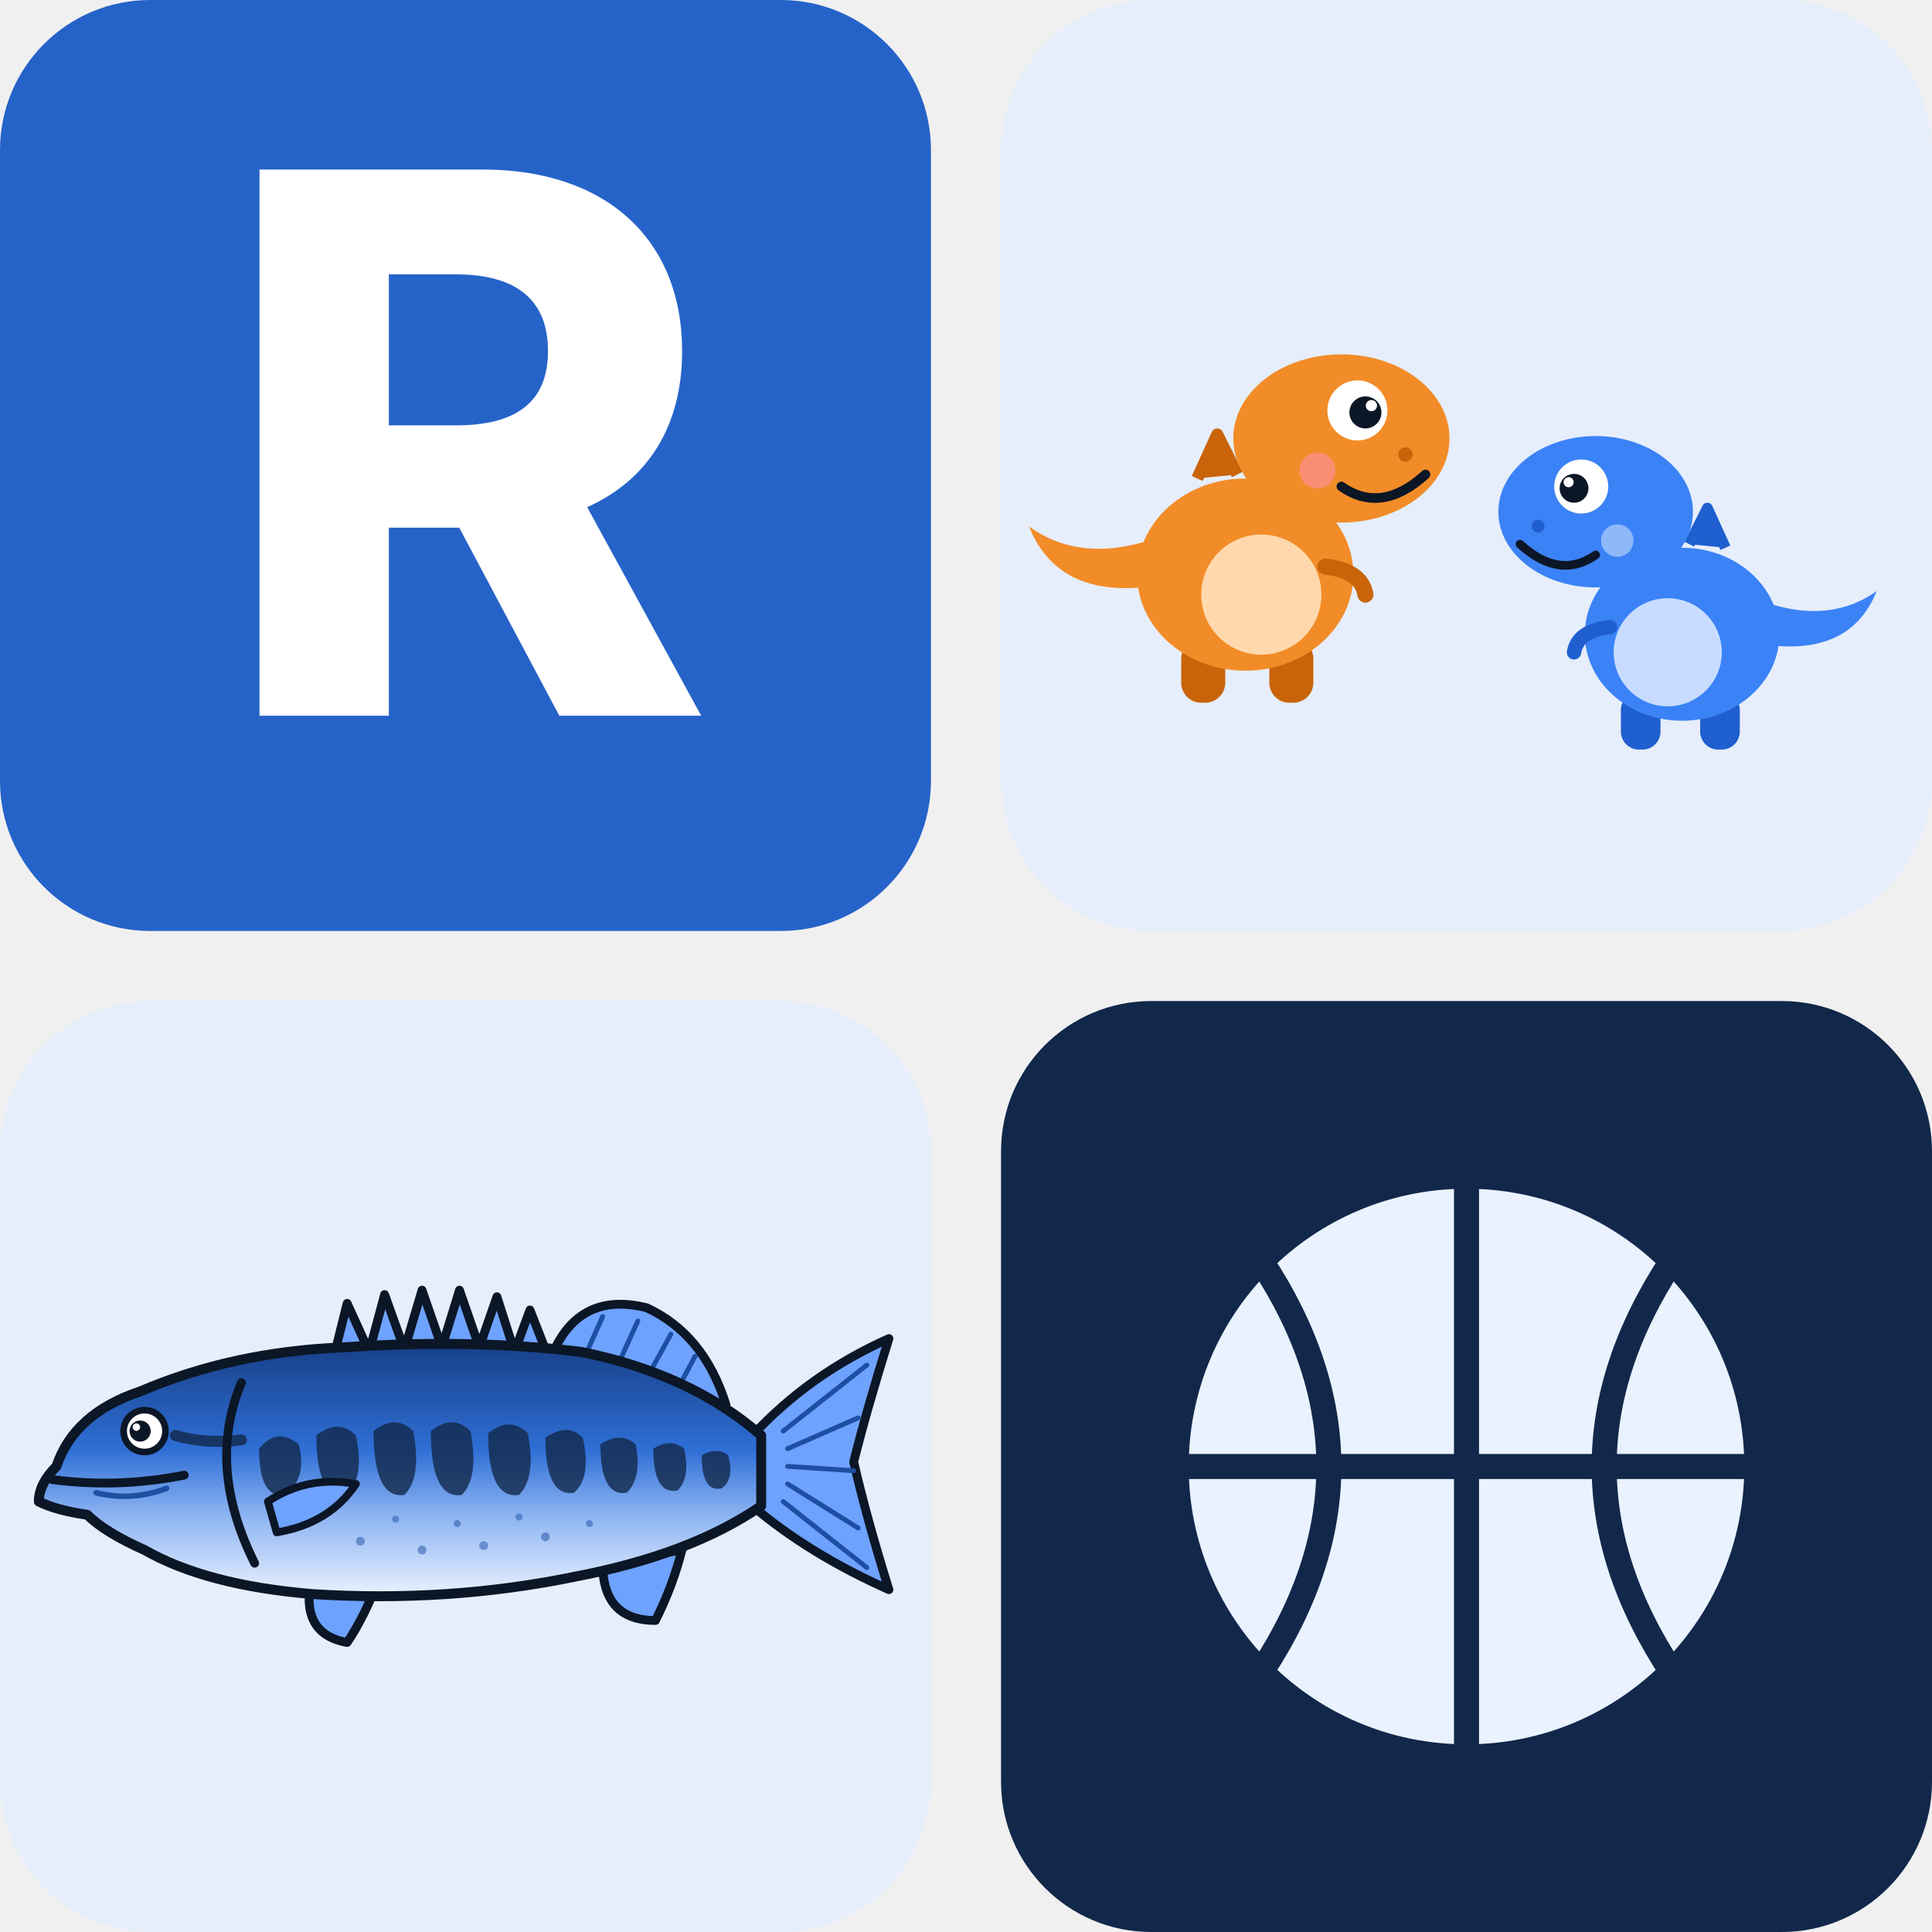
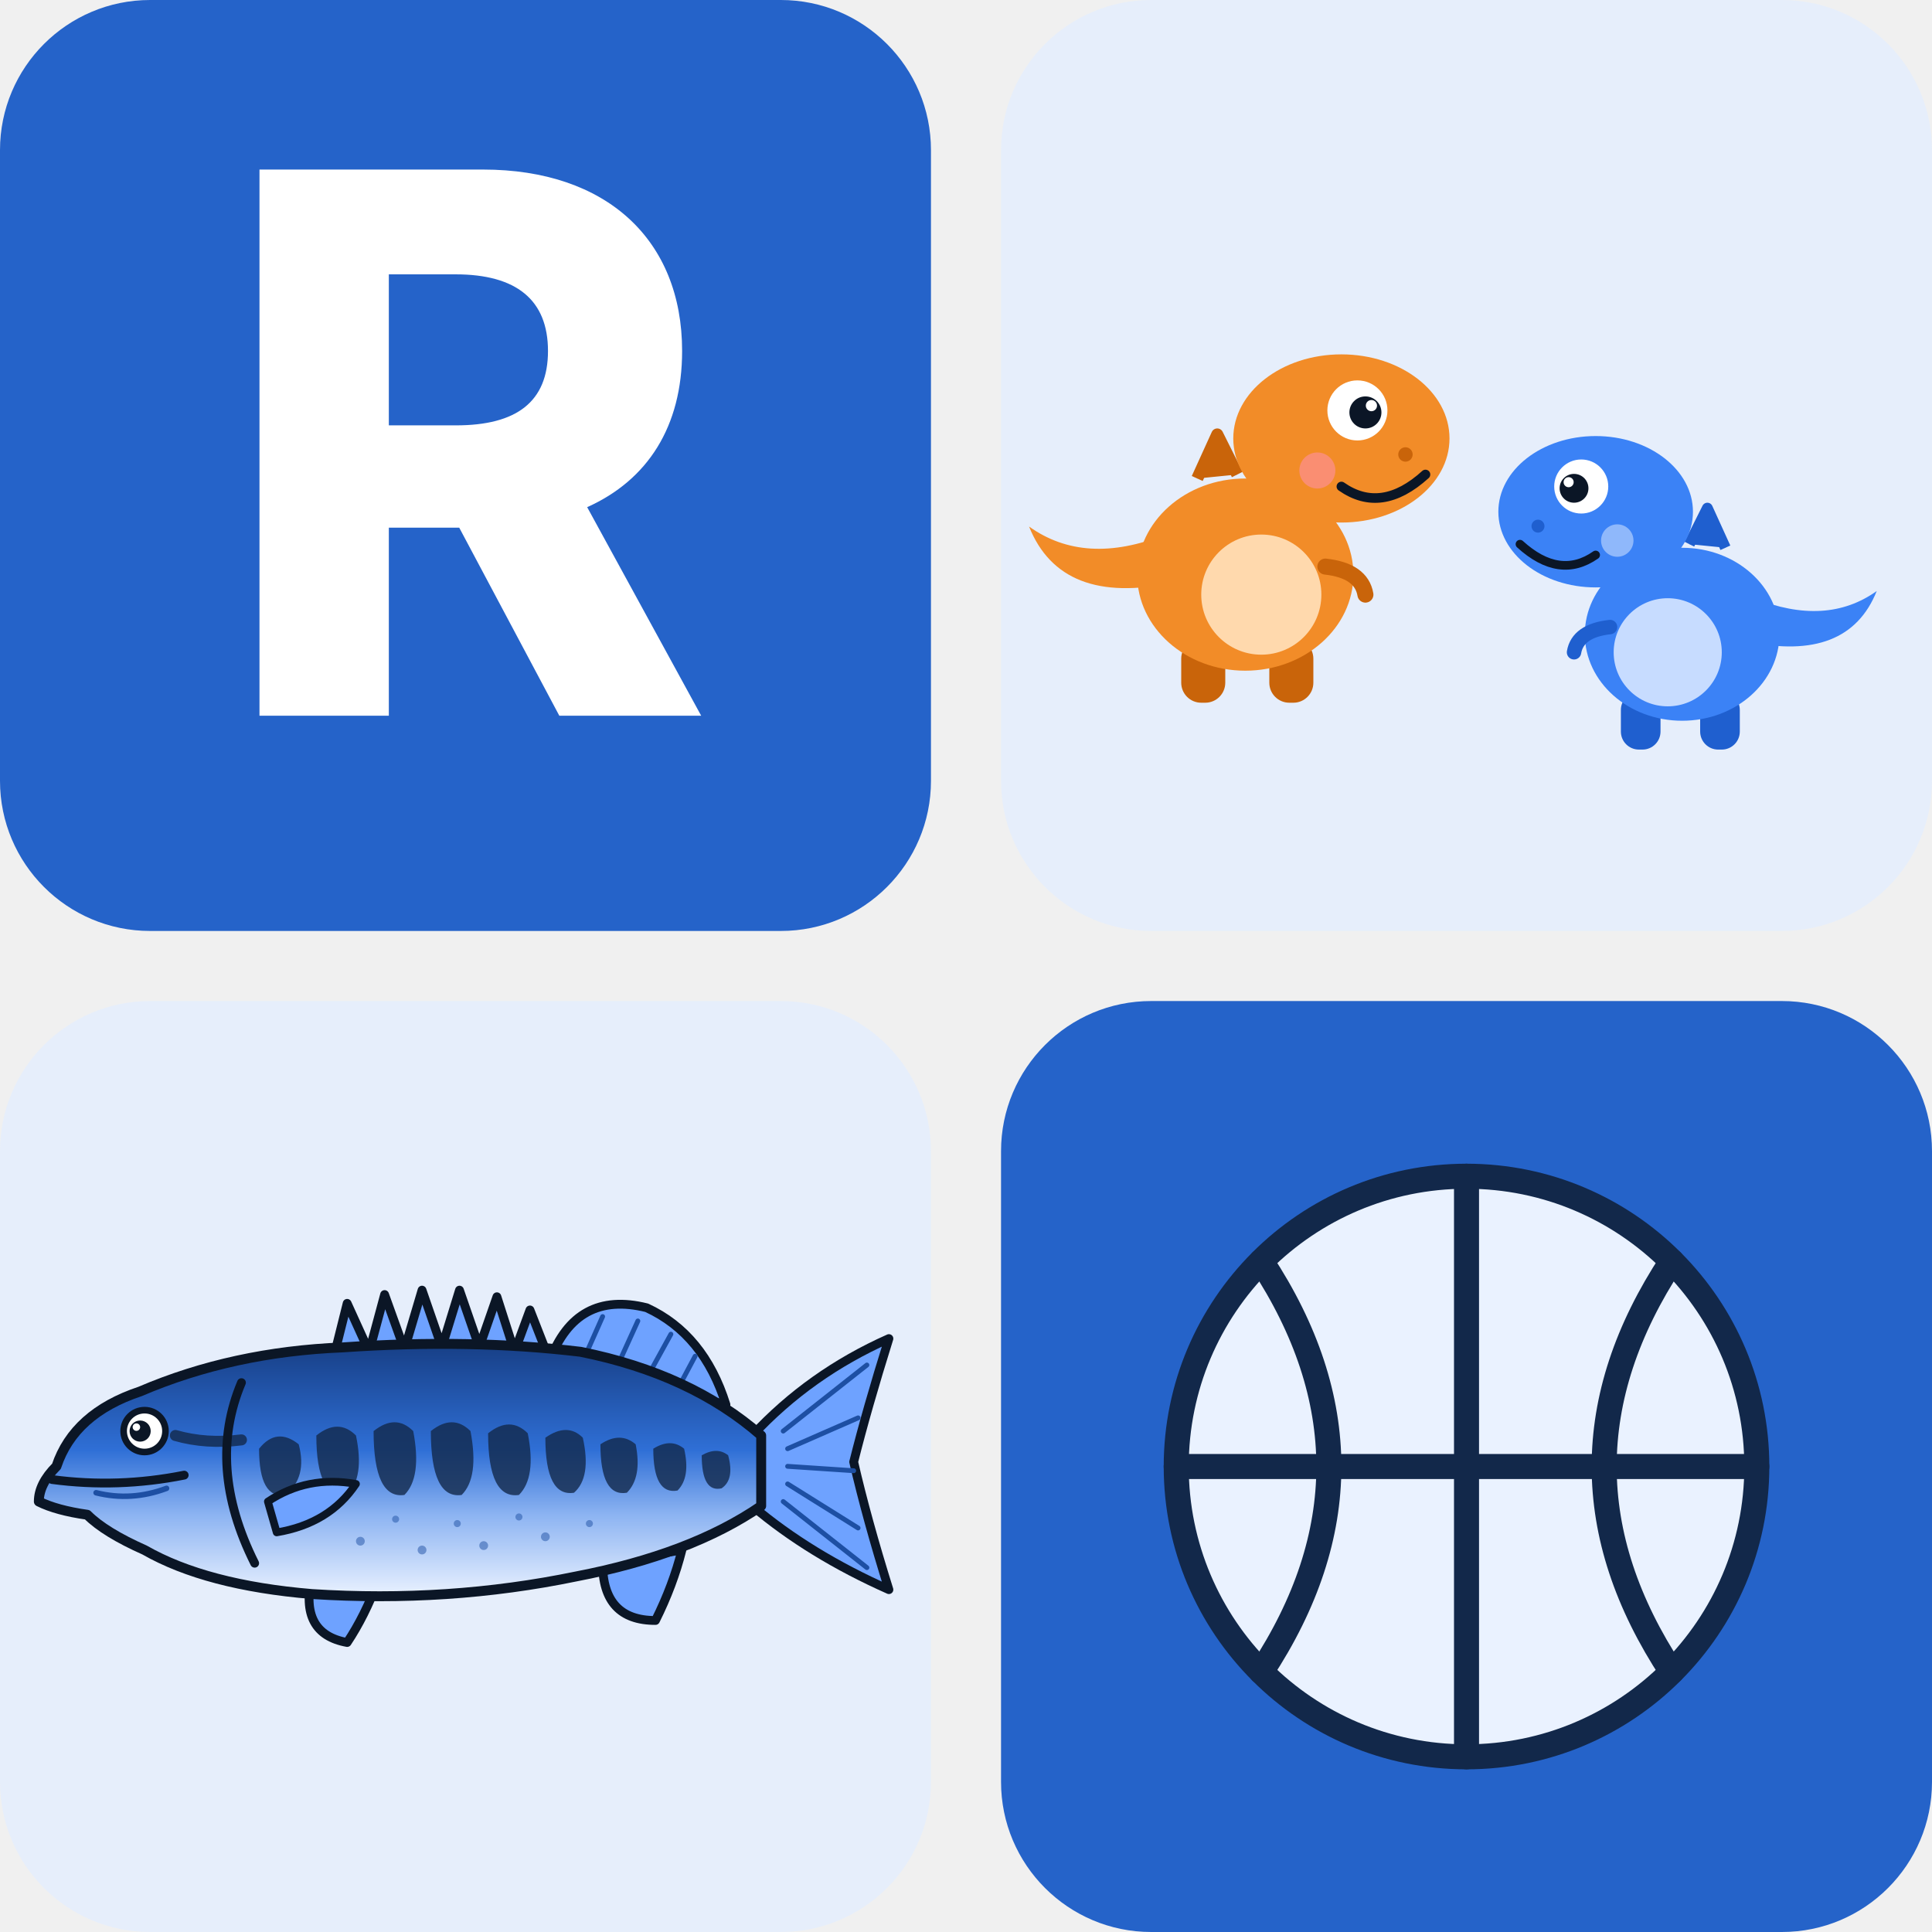
<svg xmlns="http://www.w3.org/2000/svg" viewBox="0 0 386 386">
  <rect x="0" y="0" width="186" height="186" rx="30" fill="#2563c9" />
  <rect x="200" y="0" width="186" height="186" rx="30" fill="#e6eefb" />
  <rect x="0" y="200" width="186" height="186" rx="30" fill="#e6eefb" />
-   <rect x="200" y="200" width="186" height="186" rx="30" fill="#12284a" />
+   <rect x="200" y="200" width="186" height="186" rx="30" fill="#2563c9" />
  <text x="93.0" y="143.0" text-anchor="middle" font-family="Inter, Arial, sans-serif" font-weight="800" font-size="150" fill="#ffffff">R</text>
  <g transform="translate(204,54) scale(0.8)">
    <g>
      <path d="M38 78 Q10 84 2 64 Q16 74 36 66 Z" fill="#f28c28" />
      <path d="M44 52 l5-11 5 10 M55 47 l5-11 5 10 M66 45 l5-11 4 11" fill="#c9640a" stroke="#c9640a" stroke-width="3" stroke-linejoin="round" />
      <rect x="40" y="92" width="11" height="16" rx="5" fill="#c9640a" />
      <rect x="62" y="92" width="11" height="16" rx="5" fill="#c9640a" />
      <ellipse cx="56" cy="76" rx="27" ry="24" fill="#f28c28" />
      <ellipse cx="60" cy="81" rx="15" ry="15" fill="#ffd9ad" />
      <path d="M76 74 q9 1 10 7" stroke="#c9640a" stroke-width="4" fill="none" stroke-linecap="round" />
      <ellipse cx="80" cy="42" rx="27" ry="21" fill="#f28c28" />
      <circle cx="96" cy="46" r="1.8" fill="#c9640a" />
      <circle cx="74" cy="50" r="4.5" fill="#ff8fa3" opacity=".6" />
      <circle cx="84" cy="35" r="7.5" fill="#fff" />
      <circle cx="86" cy="35.5" r="4" fill="#0b1626" />
      <circle cx="87.5" cy="33.8" r="1.4" fill="#fff" />
      <path d="M80 54 q10 7 21-3" stroke="#0b1626" stroke-width="2.4" fill="none" stroke-linecap="round" />
    </g>
  </g>
  <g transform="translate(290,72) scale(0.72)">
    <g transform="translate(120,0) scale(-1,1)">
      <path d="M38 78 Q10 84 2 64 Q16 74 36 66 Z" fill="#3b82f6" />
      <path d="M44 52 l5-11 5 10 M55 47 l5-11 5 10 M66 45 l5-11 4 11" fill="#1f5fcf" stroke="#1f5fcf" stroke-width="3" stroke-linejoin="round" />
      <rect x="40" y="92" width="11" height="16" rx="5" fill="#1f5fcf" />
      <rect x="62" y="92" width="11" height="16" rx="5" fill="#1f5fcf" />
      <ellipse cx="56" cy="76" rx="27" ry="24" fill="#3b82f6" />
      <ellipse cx="60" cy="81" rx="15" ry="15" fill="#c7dcff" />
      <path d="M76 74 q9 1 10 7" stroke="#1f5fcf" stroke-width="4" fill="none" stroke-linecap="round" />
      <ellipse cx="80" cy="42" rx="27" ry="21" fill="#3b82f6" />
      <circle cx="96" cy="46" r="1.8" fill="#1f5fcf" />
      <circle cx="74" cy="50" r="4.5" fill="#c7dcff" opacity=".6" />
      <circle cx="84" cy="35" r="7.5" fill="#fff" />
      <circle cx="86" cy="35.5" r="4" fill="#0b1626" />
      <circle cx="87.5" cy="33.8" r="1.4" fill="#fff" />
      <path d="M80 54 q10 7 21-3" stroke="#0b1626" stroke-width="2.4" fill="none" stroke-linecap="round" />
    </g>
  </g>
  <g transform="translate(6,234) scale(0.44)">
    <g stroke-linejoin="round" stroke-linecap="round">
      <defs>
        <linearGradient id="bassBody" x1="0" y1="0" x2="0" y2="1">
          <stop offset="0" stop-color="#173f86" />
          <stop offset="0.42" stop-color="#2f6fd6" />
          <stop offset="0.68" stop-color="#8db4f2" />
          <stop offset="1" stop-color="#eaf2ff" />
        </linearGradient>
      </defs>
      <path d="M328 120 Q354 92 390 76 Q380 108 374 132 Q380 158 390 190 Q354 174 328 152 Z" fill="#6ea2ff" stroke="#0b1626" stroke-width="4" />
      <path d="M342 118 L380 88 M344 126 L376 112 M344 134 L374 136 M344 142 L376 162 M342 150 L380 180" stroke="#1d4fa3" stroke-width="2.2" fill="none" />
      <path d="M138 84 L144 60 L154 82 L161 56 L170 81 L178 54 L187 80 L195 54 L204 80 L212 57 L220 82 L227 63 L236 86 Z" fill="#6ea2ff" stroke="#0b1626" stroke-width="4" />
      <path d="M236 86 Q248 54 280 62 Q306 74 316 106 Z" fill="#6ea2ff" stroke="#0b1626" stroke-width="4" />
      <path d="M252 84 L260 66 M266 90 L276 68 M280 94 L291 74 M294 99 L302 84" stroke="#1d4fa3" stroke-width="2.2" fill="none" />
      <path d="M128 184 Q122 210 144 214 Q152 202 158 186 Z" fill="#6ea2ff" stroke="#0b1626" stroke-width="4" />
      <path d="M260 178 Q260 204 284 204 Q292 188 296 172 Z" fill="#6ea2ff" stroke="#0b1626" stroke-width="4" />
      <path d="M12 134 Q20 110 50 100 Q92 82 142 80 Q200 76 250 82 Q300 92 332 120 L332 152 Q300 174 248 184 Q190 196 128 192 Q80 188 52 172 Q34 164 26 156 Q12 154 4 150 Q4 142 12 134 Z" fill="url(#bassBody)" stroke="#0b1626" stroke-width="4.5" />
      <g fill="#12284a" opacity=".8">
        <path d="M104 126 q8 -10 18 -2 q4 15 -6 23 q-12 2 -12 -21 Z" />
        <path d="M130 120 q10 -8 18 0 q4 19 -4 27 q-14 2 -14 -27 Z" />
        <path d="M156 118 q10 -8 18 0 q4 21 -4 29 q-14 2 -14 -29 Z" />
        <path d="M182 118 q10 -8 18 0 q4 21 -4 29 q-14 2 -14 -29 Z" />
        <path d="M208 119 q10 -8 18 0 q4 20 -4 28 q-14 2 -14 -28 Z" />
        <path d="M234 121 q10 -7 17 0 q4 18 -4 25 q-13 2 -13 -25 Z" />
        <path d="M259 124 q9 -6 16 0 q3 15 -4 22 q-12 2 -12 -22 Z" />
        <path d="M283 126 q8 -5 14 0 q3 13 -3 19 q-11 2 -11 -19 Z" />
        <path d="M305 129 q7 -4 12 0 q3 11 -3 15 q-9 2 -9 -15 Z" />
      </g>
      <g fill="#1d4fa3" opacity=".5">
        <circle cx="150" cy="168" r="2" />
        <circle cx="178" cy="172" r="2" />
        <circle cx="206" cy="170" r="2" />
        <circle cx="234" cy="166" r="2" />
        <circle cx="166" cy="158" r="1.6" />
        <circle cx="194" cy="160" r="1.6" />
        <circle cx="222" cy="157" r="1.6" />
        <circle cx="254" cy="160" r="1.6" />
      </g>
      <path d="M66 120 Q80 124 96 122" stroke="#12284a" stroke-width="5" fill="none" opacity=".8" />
      <path d="M96 96 Q80 134 102 178" stroke="#0b1626" stroke-width="4" fill="none" />
      <path d="M10 140 Q40 144 70 138" stroke="#0b1626" stroke-width="4" fill="none" />
      <path d="M30 146 Q46 150 62 144" stroke="#1d4fa3" stroke-width="2.5" fill="none" />
      <path d="M108 150 Q126 138 148 142 Q136 160 112 164 Z" fill="#6ea2ff" stroke="#0b1626" stroke-width="3.5" />
      <circle cx="52" cy="118" r="9.5" fill="#ffffff" stroke="#0b1626" stroke-width="3" />
      <circle cx="50" cy="118" r="4.8" fill="#0b1626" />
      <circle cx="48.3" cy="116.2" r="1.7" fill="#ffffff" />
    </g>
  </g>
  <g transform="translate(293.0,293.0)">
    <g>
      <circle cx="0" cy="0" r="58" fill="#eaf2ff" />
      <g fill="none" stroke="#12284a" stroke-width="5" stroke-linecap="round">
        <circle cx="0" cy="0" r="58" />
        <line x1="-58" y1="0" x2="58" y2="0" />
        <line x1="0" y1="-58" x2="0" y2="58" />
        <path d="M-41 -41 Q-14 0 -41 41" />
        <path d="M41 -41 Q14 0 41 41" />
      </g>
    </g>
  </g>
</svg>
